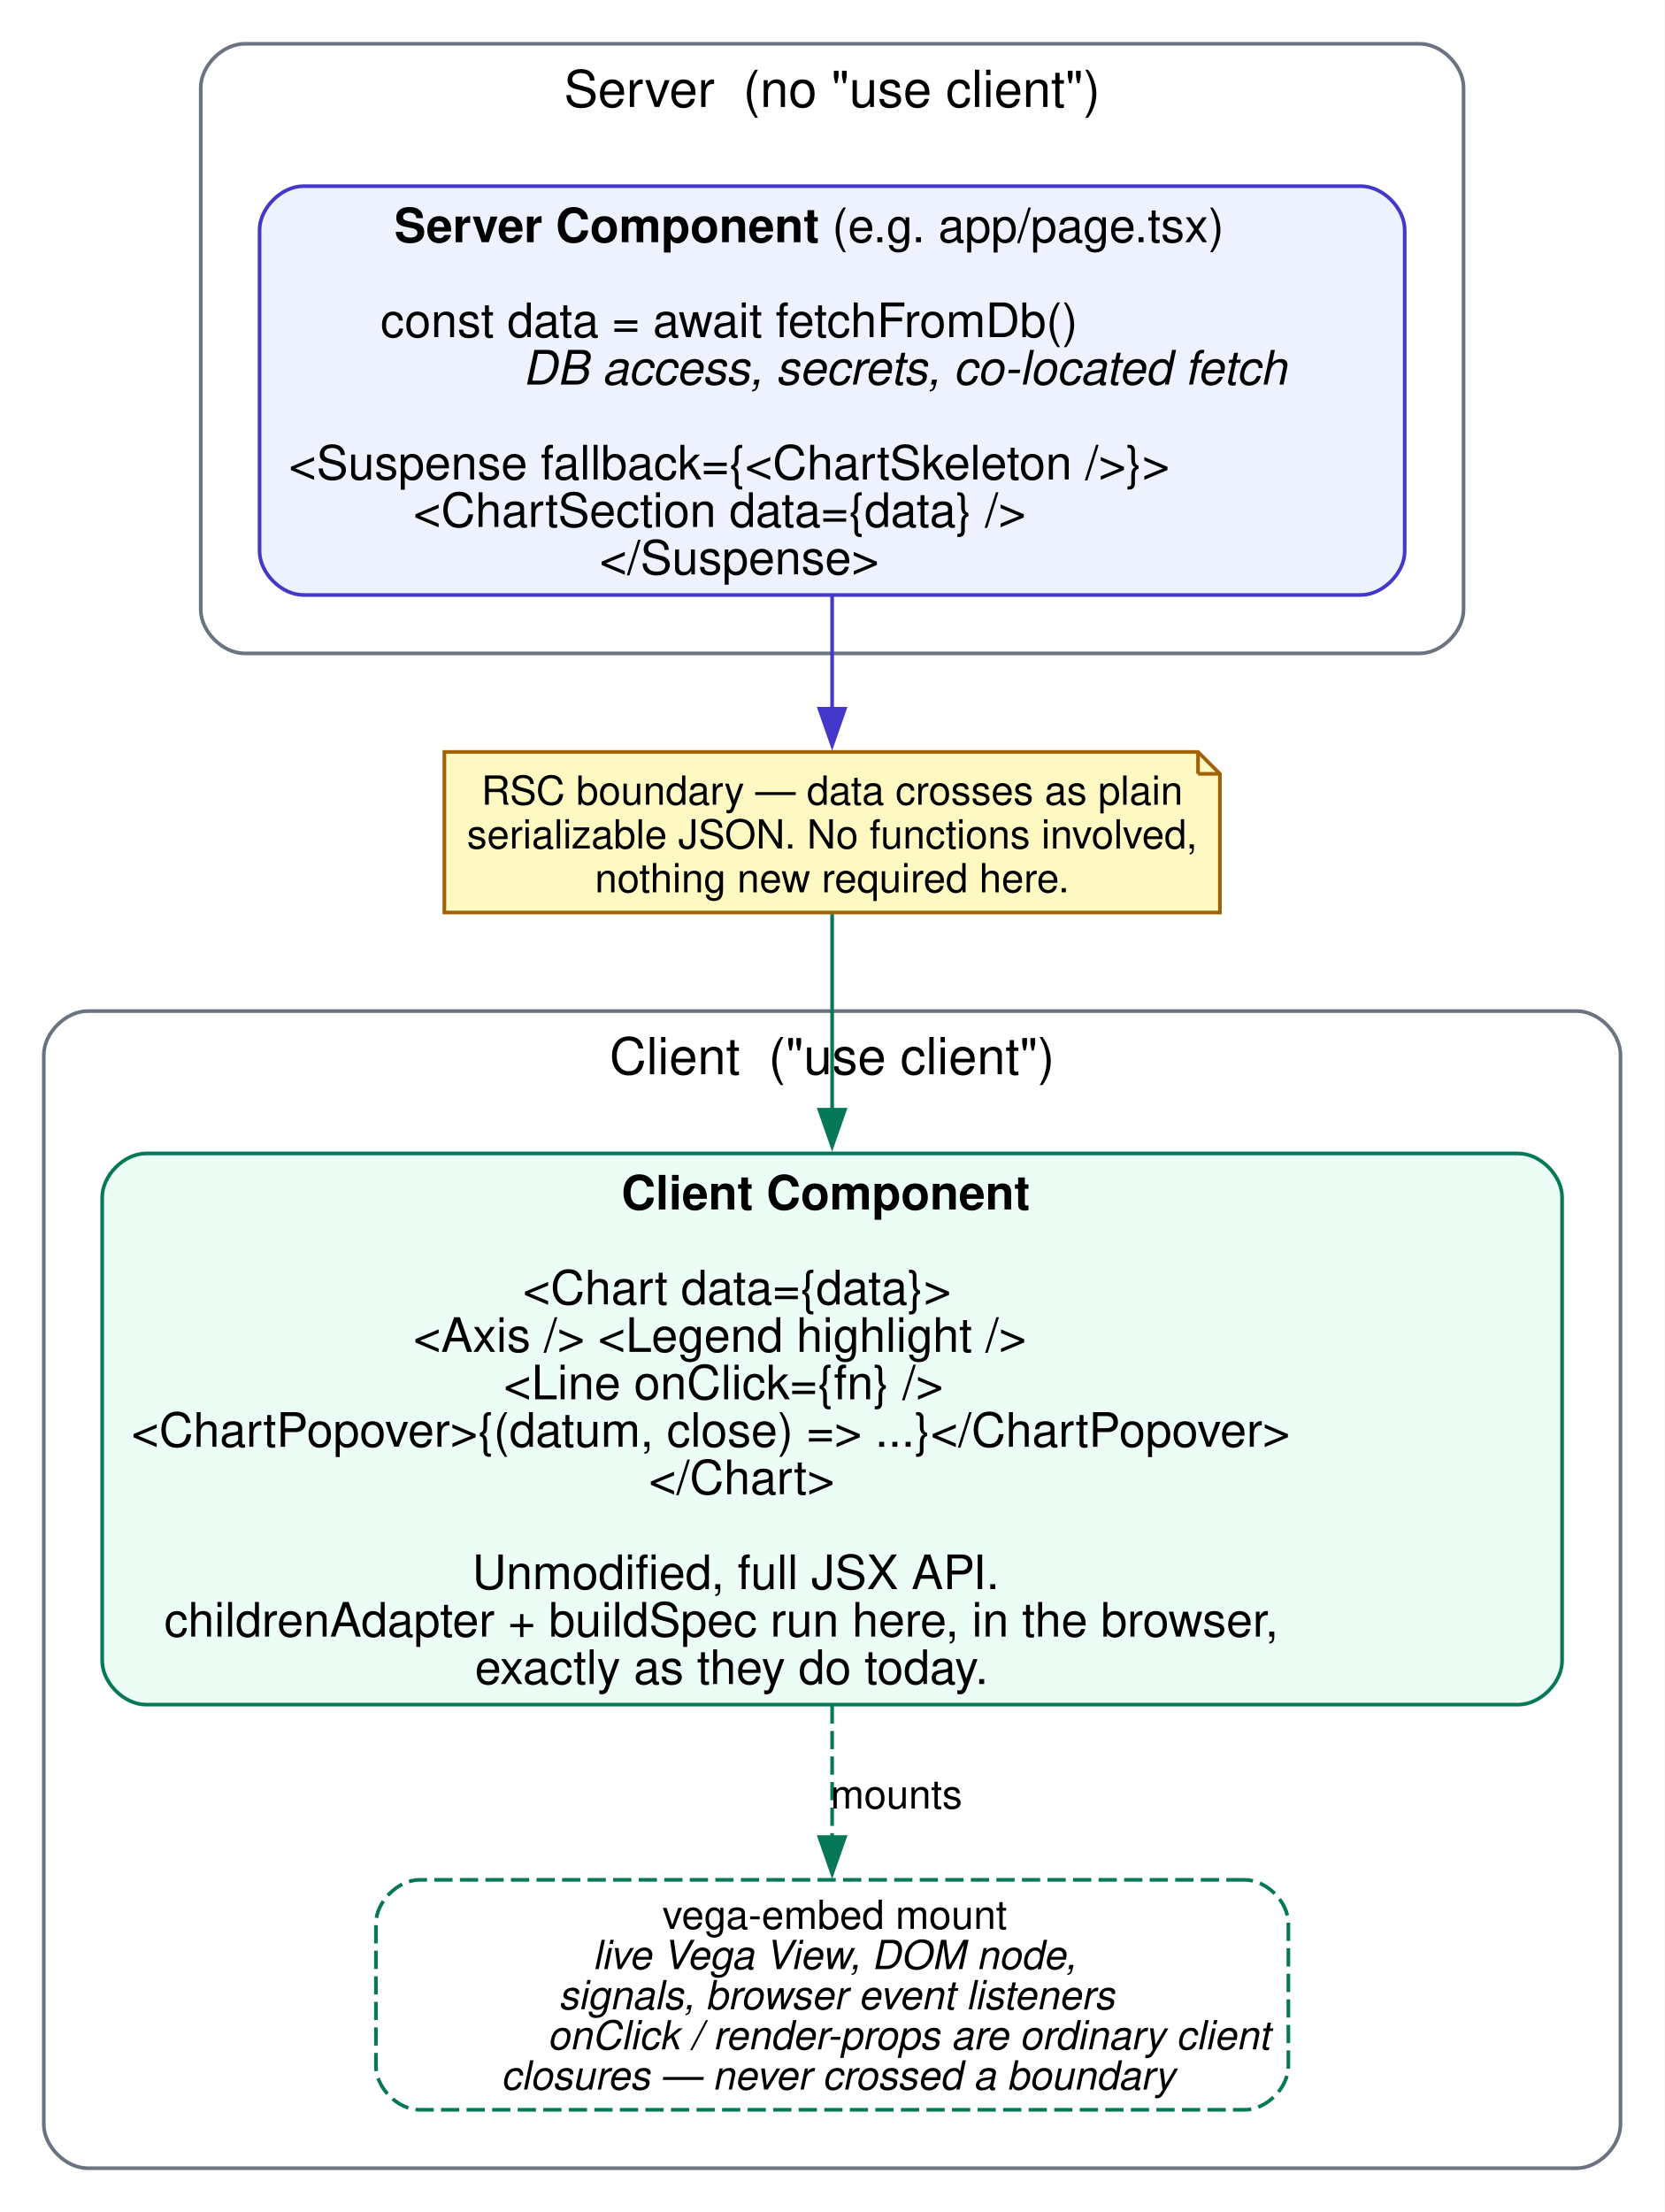
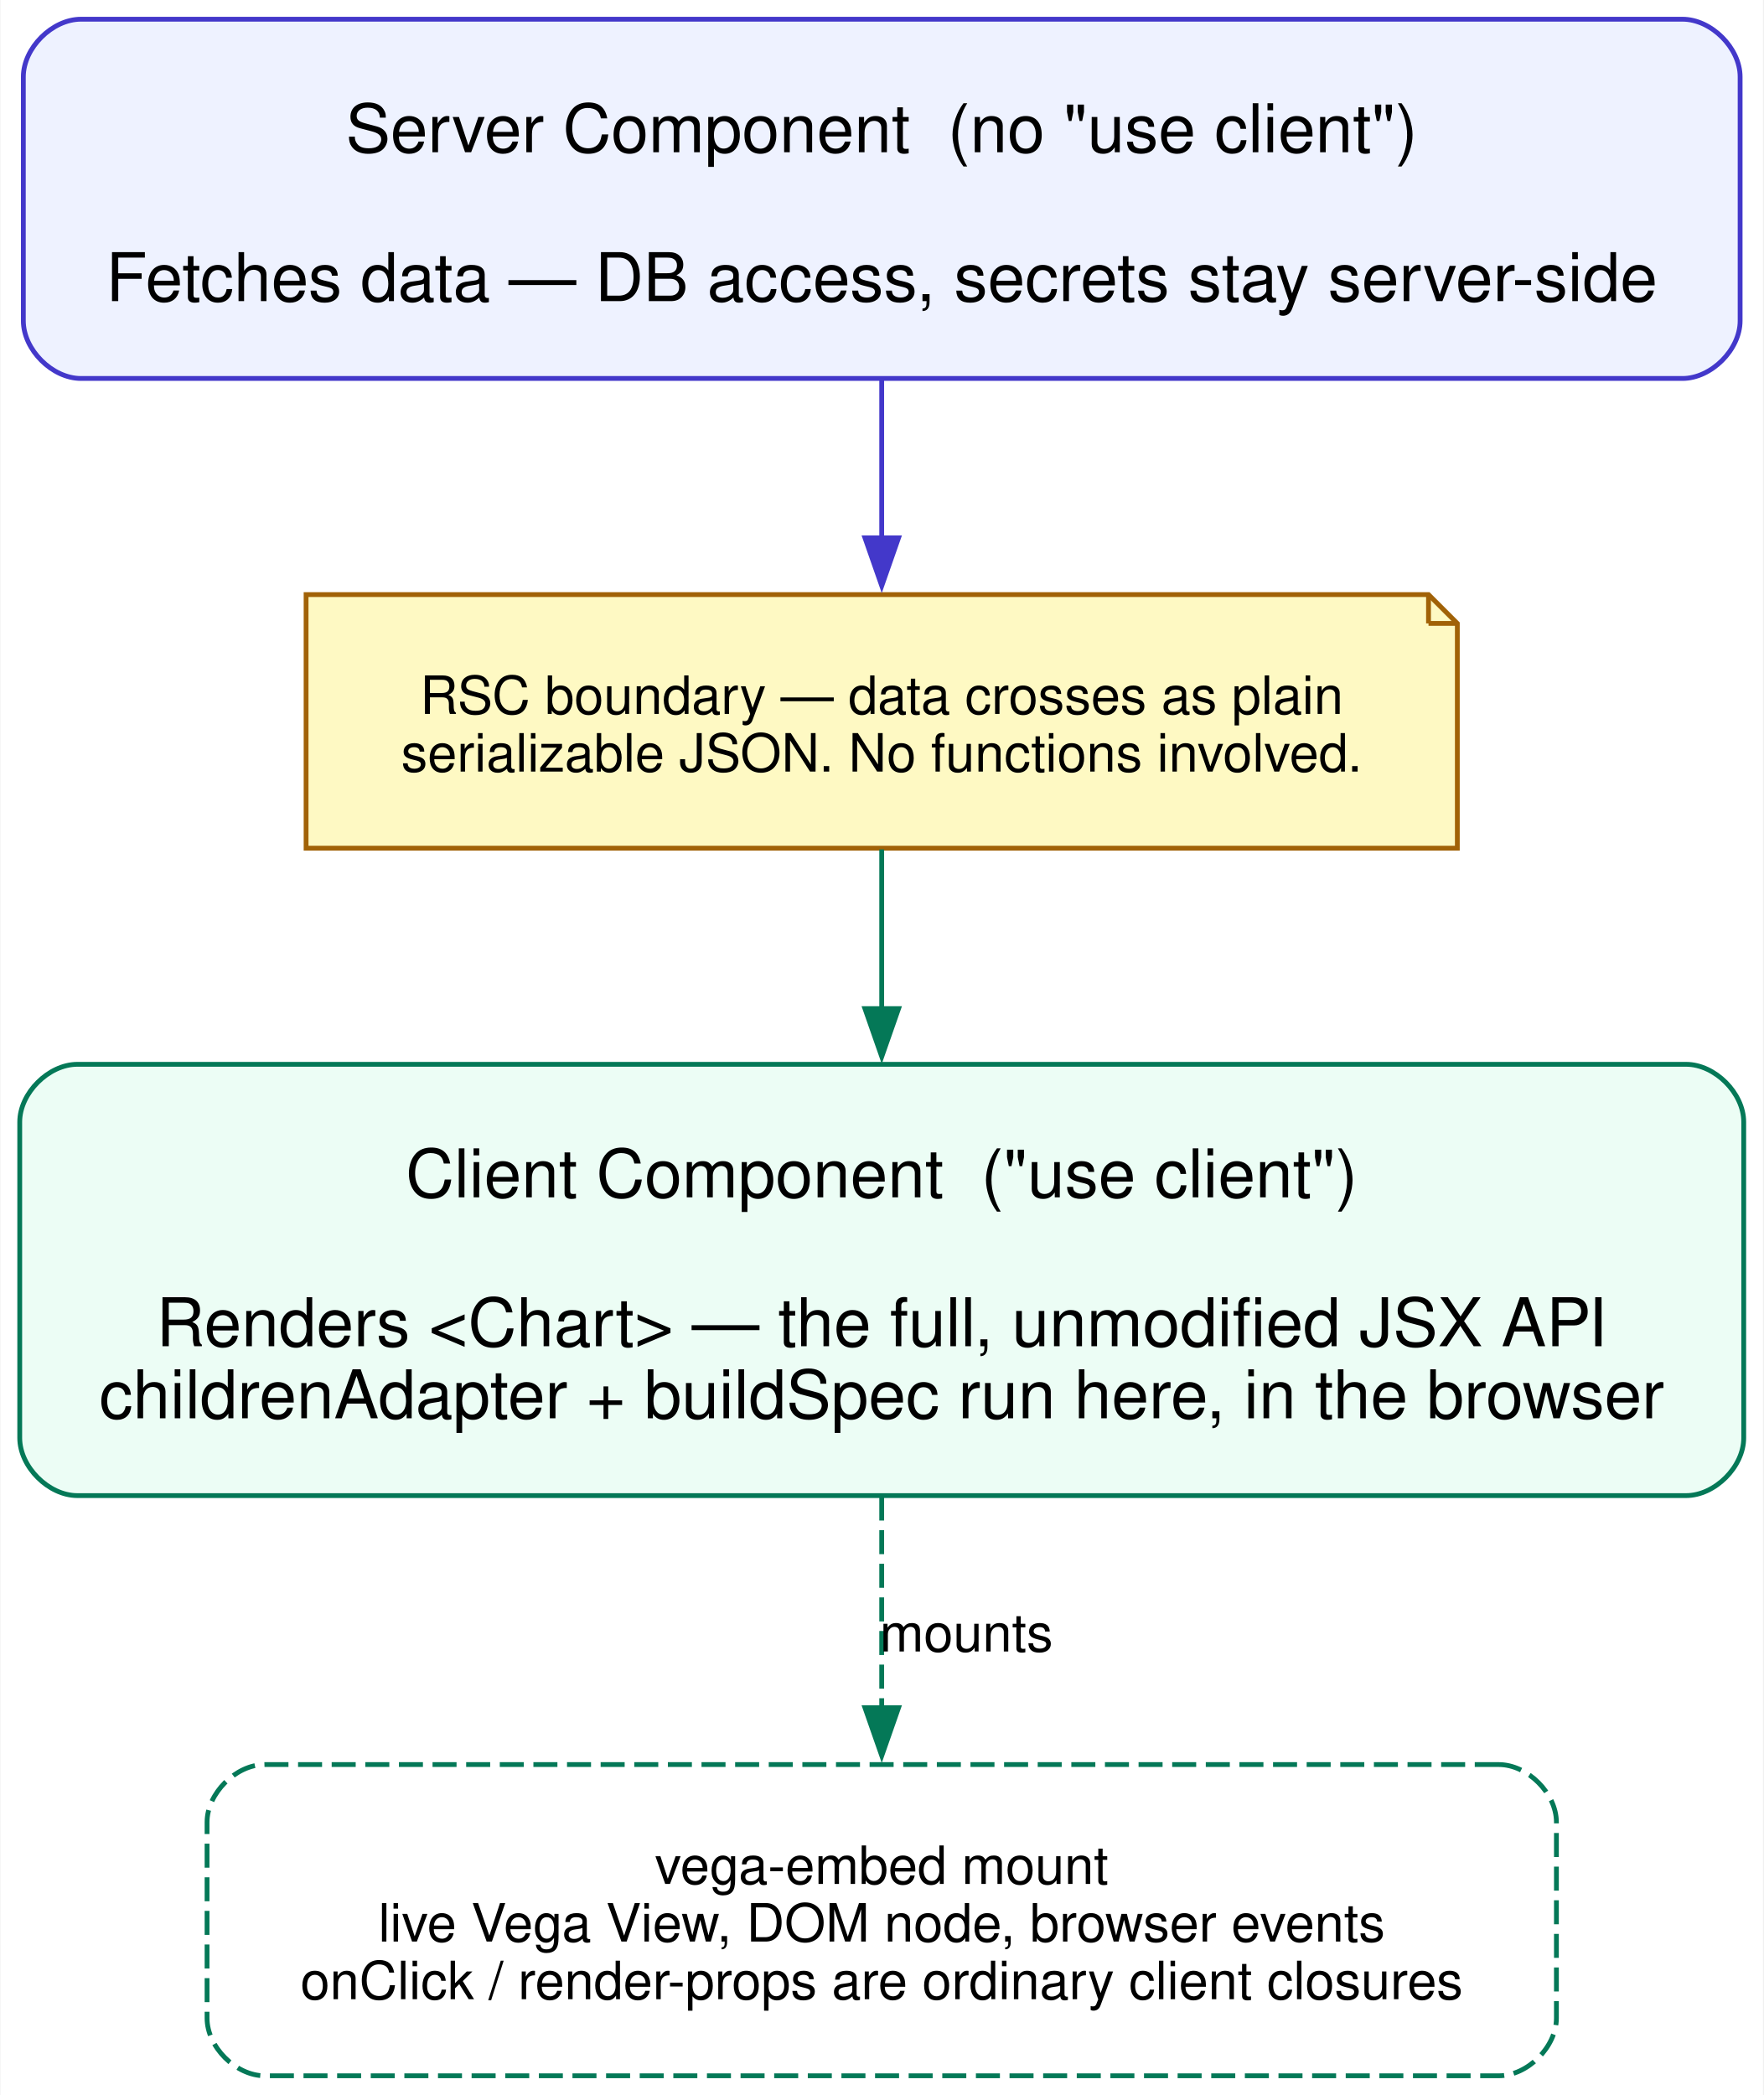
- <svg xmlns="http://www.w3.org/2000/svg" width="456pt" height="606pt" viewBox="0.00 0.00 456.00 606.00">
-   <g id="graph0" class="graph" transform="scale(1 1) rotate(0) translate(4 602)">
-     <polygon fill="white" stroke="none" points="-4,4 -4,-602 452,-602 452,4 -4,4" />
-     <g id="clust1" class="cluster">
-       <path fill="white" stroke="#6b7280" d="M63,-423C63,-423 385,-423 385,-423 391,-423 397,-429 397,-435 397,-435 397,-578 397,-578 397,-584 391,-590 385,-590 385,-590 63,-590 63,-590 57,-590 51,-584 51,-578 51,-578 51,-435 51,-435 51,-429 57,-423 63,-423" />
-       <text text-anchor="middle" x="224" y="-572.7" font-family="Helvetica,sans-Serif" font-size="14.00">Server  (no "use client")</text>
-     </g>
-     <g id="clust2" class="cluster">
-       <path fill="white" stroke="#6b7280" d="M20,-8C20,-8 428,-8 428,-8 434,-8 440,-14 440,-20 440,-20 440,-313 440,-313 440,-319 434,-325 428,-325 428,-325 20,-325 20,-325 14,-325 8,-319 8,-313 8,-313 8,-20 8,-20 8,-14 14,-8 20,-8" />
-       <text text-anchor="middle" x="224" y="-307.7" font-family="Helvetica,sans-Serif" font-size="14.00">Client  ("use client")</text>
-     </g>
+ <svg xmlns="http://www.w3.org/2000/svg" width="367pt" height="436pt" viewBox="0.00 0.00 366.95 436.20">
+   <g id="graph0" class="graph" transform="scale(1 1) rotate(0) translate(4 432.2)">
+     <polygon fill="white" stroke="none" points="-4,4 -4,-432.2 362.95,-432.2 362.95,4 -4,4" />
    <g id="node1" class="node">
-       <path fill="#eef2ff" stroke="#4338ca" d="M368.88,-551C368.88,-551 79.13,-551 79.13,-551 73.12,-551 67.12,-545 67.12,-539 67.12,-539 67.12,-451 67.12,-451 67.12,-445 73.12,-439 79.12,-439 79.12,-439 368.88,-439 368.88,-439 374.88,-439 380.88,-445 380.88,-451 380.88,-451 380.88,-539 380.88,-539 380.88,-545 374.88,-551 368.88,-551" />
-       <text text-anchor="start" x="104" y="-535.65" font-family="Helvetica,sans-Serif" font-weight="bold" font-size="13.00">Server Component</text>
-       <text text-anchor="start" x="224" y="-535.65" font-family="Helvetica,sans-Serif" font-size="13.00">  (e.g. app/page.tsx)</text>
-       <text text-anchor="start" x="100.25" y="-509.65" font-family="Helvetica,sans-Serif" font-size="13.00">             const data = await fetchFromDb()</text>
-       <text text-anchor="start" x="90.5" y="-496.65" font-family="Helvetica,sans-Serif" font-size="13.00">             </text>
-       <text text-anchor="start" x="139.25" y="-496.65" font-family="Helvetica,sans-Serif" font-style="italic" font-size="13.00">DB access, secrets, co-located fetch</text>
-       <text text-anchor="start" x="75.12" y="-470.65" font-family="Helvetica,sans-Serif" font-size="13.00">             &lt;Suspense fallback={&lt;ChartSkeleton /&gt;}&gt;</text>
-       <text text-anchor="start" x="109.25" y="-457.65" font-family="Helvetica,sans-Serif" font-size="13.00">               &lt;ChartSection data={data} /&gt;</text>
-       <text text-anchor="start" x="160.25" y="-444.65" font-family="Helvetica,sans-Serif" font-size="13.00">             &lt;/Suspense&gt;</text>
+       <path fill="#eef2ff" stroke="#4338ca" d="M346.2,-428.2C346.2,-428.2 12.75,-428.2 12.75,-428.2 6.75,-428.2 0.75,-422.2 0.75,-416.2 0.75,-416.2 0.75,-365.4 0.75,-365.4 0.75,-359.4 6.75,-353.4 12.75,-353.4 12.75,-353.4 346.2,-353.4 346.2,-353.4 352.2,-353.4 358.2,-359.4 358.2,-365.4 358.2,-365.4 358.2,-416.2 358.2,-416.2 358.2,-422.2 352.2,-428.2 346.2,-428.2" />
+       <text text-anchor="middle" x="179.47" y="-400.5" font-family="Helvetica,sans-Serif" font-size="14.00">Server Component  (no "use client")</text>
+       <text text-anchor="middle" x="179.47" y="-369.5" font-family="Helvetica,sans-Serif" font-size="14.00">Fetches data — DB access, secrets stay server-side</text>
    </g>
    <g id="node2" class="node">
-       <polygon fill="#fef9c3" stroke="#a16207" points="324.25,-396 117.75,-396 117.75,-352 330.25,-352 330.25,-390 324.25,-396" />
-       <polyline fill="none" stroke="#a16207" points="324.25,-396 324.25,-390" />
-       <polyline fill="none" stroke="#a16207" points="330.25,-390 324.25,-390" />
-       <text text-anchor="middle" x="224" y="-381.55" font-family="Helvetica,sans-Serif" font-size="11.00">RSC boundary — data crosses as plain</text>
-       <text text-anchor="middle" x="224" y="-369.55" font-family="Helvetica,sans-Serif" font-size="11.00">serializable JSON. No functions involved,</text>
-       <text text-anchor="middle" x="224" y="-357.55" font-family="Helvetica,sans-Serif" font-size="11.00">nothing new required here.</text>
+       <polygon fill="#fef9c3" stroke="#a16207" points="293.32,-308.4 59.62,-308.4 59.62,-255.6 299.32,-255.6 299.32,-302.4 293.32,-308.4" />
+       <polyline fill="none" stroke="#a16207" points="293.32,-308.4 293.32,-302.4" />
+       <polyline fill="none" stroke="#a16207" points="299.32,-302.4 293.32,-302.4" />
+       <text text-anchor="middle" x="179.47" y="-283.55" font-family="Helvetica,sans-Serif" font-size="11.00">RSC boundary — data crosses as plain</text>
+       <text text-anchor="middle" x="179.47" y="-271.55" font-family="Helvetica,sans-Serif" font-size="11.00">serializable JSON. No functions involved.</text>
+     </g>
+     <g id="edge1" class="edge">
+       <path fill="none" stroke="#4338ca" d="M179.47,-353.05C179.47,-342.44 179.47,-330.85 179.47,-320.22" />
+       <polygon fill="#4338ca" stroke="#4338ca" points="182.98,-320.22 179.48,-310.22 175.98,-320.22 182.98,-320.22" />
+     </g>
+     <g id="node3" class="node">
+       <path fill="#ecfdf5" stroke="#047857" d="M346.95,-210.6C346.95,-210.6 12,-210.6 12,-210.6 6,-210.6 0,-204.6 0,-198.6 0,-198.6 0,-132.8 0,-132.8 0,-126.8 6,-120.8 12,-120.8 12,-120.8 346.95,-120.8 346.95,-120.8 352.95,-120.8 358.95,-126.8 358.95,-132.8 358.95,-132.8 358.95,-198.6 358.95,-198.6 358.95,-204.6 352.95,-210.6 346.95,-210.6" />
+       <text text-anchor="middle" x="179.47" y="-182.9" font-family="Helvetica,sans-Serif" font-size="14.00">Client Component  ("use client")</text>
+       <text text-anchor="middle" x="179.47" y="-151.9" font-family="Helvetica,sans-Serif" font-size="14.00">Renders &lt;Chart&gt; — the full, unmodified JSX API</text>
+       <text text-anchor="middle" x="179.47" y="-136.9" font-family="Helvetica,sans-Serif" font-size="14.00">childrenAdapter + buildSpec run here, in the browser</text>
    </g>
    <g id="edge2" class="edge">
-       <path fill="none" stroke="#4338ca" d="M224,-438.68C224,-428.1 224,-417.34 224,-407.75" />
-       <polygon fill="#4338ca" stroke="#4338ca" points="227.5,-407.84 224,-397.84 220.5,-407.84 227.5,-407.84" />
+       <path fill="none" stroke="#047857" d="M179.47,-255.35C179.47,-245.48 179.47,-233.78 179.47,-222.17" />
+       <polygon fill="#047857" stroke="#047857" points="182.98,-222.19 179.48,-212.19 175.98,-222.19 182.98,-222.19" />
    </g>
-     <g id="node3" class="node">
-       <path fill="#ecfdf5" stroke="#047857" d="M412,-286C412,-286 36,-286 36,-286 30,-286 24,-280 24,-274 24,-274 24,-147 24,-147 24,-141 30,-135 36,-135 36,-135 412,-135 412,-135 418,-135 424,-141 424,-147 424,-147 424,-274 424,-274 424,-280 418,-286 412,-286" />
-       <text text-anchor="start" x="166.25" y="-270.65" font-family="Helvetica,sans-Serif" font-weight="bold" font-size="13.00">Client Component</text>
-       <text text-anchor="start" x="139.25" y="-244.65" font-family="Helvetica,sans-Serif" font-size="13.00">             &lt;Chart data={data}&gt;</text>
-       <text text-anchor="start" x="109.25" y="-231.65" font-family="Helvetica,sans-Serif" font-size="13.00">               &lt;Axis /&gt; &lt;Legend highlight /&gt;</text>
-       <text text-anchor="start" x="134" y="-218.65" font-family="Helvetica,sans-Serif" font-size="13.00">               &lt;Line onClick={fn} /&gt;</text>
-       <text text-anchor="start" x="32" y="-205.65" font-family="Helvetica,sans-Serif" font-size="13.00">               &lt;ChartPopover&gt;{(datum, close) =&gt; ...}&lt;/ChartPopover&gt;</text>
-       <text text-anchor="start" x="173.75" y="-192.65" font-family="Helvetica,sans-Serif" font-size="13.00">             &lt;/Chart&gt;</text>
-       <text text-anchor="start" x="125.38" y="-166.65" font-family="Helvetica,sans-Serif" font-size="13.00">             Unmodified, full JSX API.</text>
-       <text text-anchor="start" x="41" y="-153.65" font-family="Helvetica,sans-Serif" font-size="13.00">             childrenAdapter + buildSpec run here, in the browser,</text>
-       <text text-anchor="start" x="126.12" y="-140.65" font-family="Helvetica,sans-Serif" font-size="13.00">             exactly as they do today.</text>
+     <g id="node4" class="node">
+       <path fill="none" stroke="#047857" stroke-dasharray="5,2" d="M307.95,-64.8C307.95,-64.8 51,-64.8 51,-64.8 45,-64.8 39,-58.8 39,-52.8 39,-52.8 39,-12 39,-12 39,-6 45,0 51,0 51,0 307.95,0 307.95,0 313.95,0 319.95,-6 319.95,-12 319.95,-12 319.95,-52.8 319.95,-52.8 319.95,-58.8 313.95,-64.8 307.95,-64.8" />
+       <text text-anchor="middle" x="179.47" y="-39.95" font-family="Helvetica,sans-Serif" font-size="11.00">vega-embed mount</text>
+       <text text-anchor="middle" x="179.47" y="-27.95" font-family="Helvetica,sans-Serif" font-size="11.00">live Vega View, DOM node, browser events</text>
+       <text text-anchor="middle" x="179.47" y="-15.95" font-family="Helvetica,sans-Serif" font-size="11.00">onClick / render-props are ordinary client closures</text>
    </g>
    <g id="edge3" class="edge">
-       <path fill="none" stroke="#047857" d="M224,-351.55C224,-337.43 224,-317.91 224,-297.93" />
-       <polygon fill="#047857" stroke="#047857" points="227.5,-297.99 224,-287.99 220.5,-297.99 227.5,-297.99" />
-     </g>
-     <g id="node4" class="node">
-       <path fill="none" stroke="#047857" stroke-dasharray="5,2" d="M337,-87C337,-87 111,-87 111,-87 105,-87 99,-81 99,-75 99,-75 99,-36 99,-36 99,-30 105,-24 111,-24 111,-24 337,-24 337,-24 343,-24 349,-30 349,-36 349,-36 349,-75 349,-75 349,-81 343,-87 337,-87" />
-       <text text-anchor="start" x="177.5" y="-73.55" font-family="Helvetica,sans-Serif" font-size="11.00">vega-embed mount</text>
-       <text text-anchor="start" x="158.38" y="-62.55" font-family="Helvetica,sans-Serif" font-style="italic" font-size="11.00">live Vega View, DOM node,</text>
-       <text text-anchor="start" x="149" y="-51.55" font-family="Helvetica,sans-Serif" font-style="italic" font-size="11.00">signals, browser event listeners</text>
-       <text text-anchor="start" x="107" y="-40.55" font-family="Helvetica,sans-Serif" font-size="11.00">             </text>
-       <text text-anchor="start" x="146" y="-40.55" font-family="Helvetica,sans-Serif" font-style="italic" font-size="11.00">onClick / render-props are ordinary client</text>
-       <text text-anchor="start" x="133.25" y="-29.55" font-family="Helvetica,sans-Serif" font-style="italic" font-size="11.00">closures — never crossed a boundary</text>
-     </g>
-     <g id="edge1" class="edge">
-       <path fill="none" stroke="#047857" stroke-dasharray="5,2" d="M224,-134.79C224,-122.29 224,-109.73 224,-98.44" />
-       <polygon fill="#047857" stroke="#047857" points="227.5,-98.71 224,-88.71 220.5,-98.71 227.5,-98.71" />
-       <text text-anchor="middle" x="241.62" y="-106.55" font-family="Helvetica,sans-Serif" font-size="11.00">mounts</text>
+       <path fill="none" stroke="#047857" stroke-dasharray="5,2" d="M179.47,-120.61C179.47,-106.41 179.47,-90.7 179.47,-76.56" />
+       <polygon fill="#047857" stroke="#047857" points="182.98,-76.64 179.48,-66.64 175.98,-76.64 182.98,-76.64" />
+       <text text-anchor="middle" x="197.1" y="-88.35" font-family="Helvetica,sans-Serif" font-size="11.00">mounts</text>
    </g>
  </g>
</svg>
